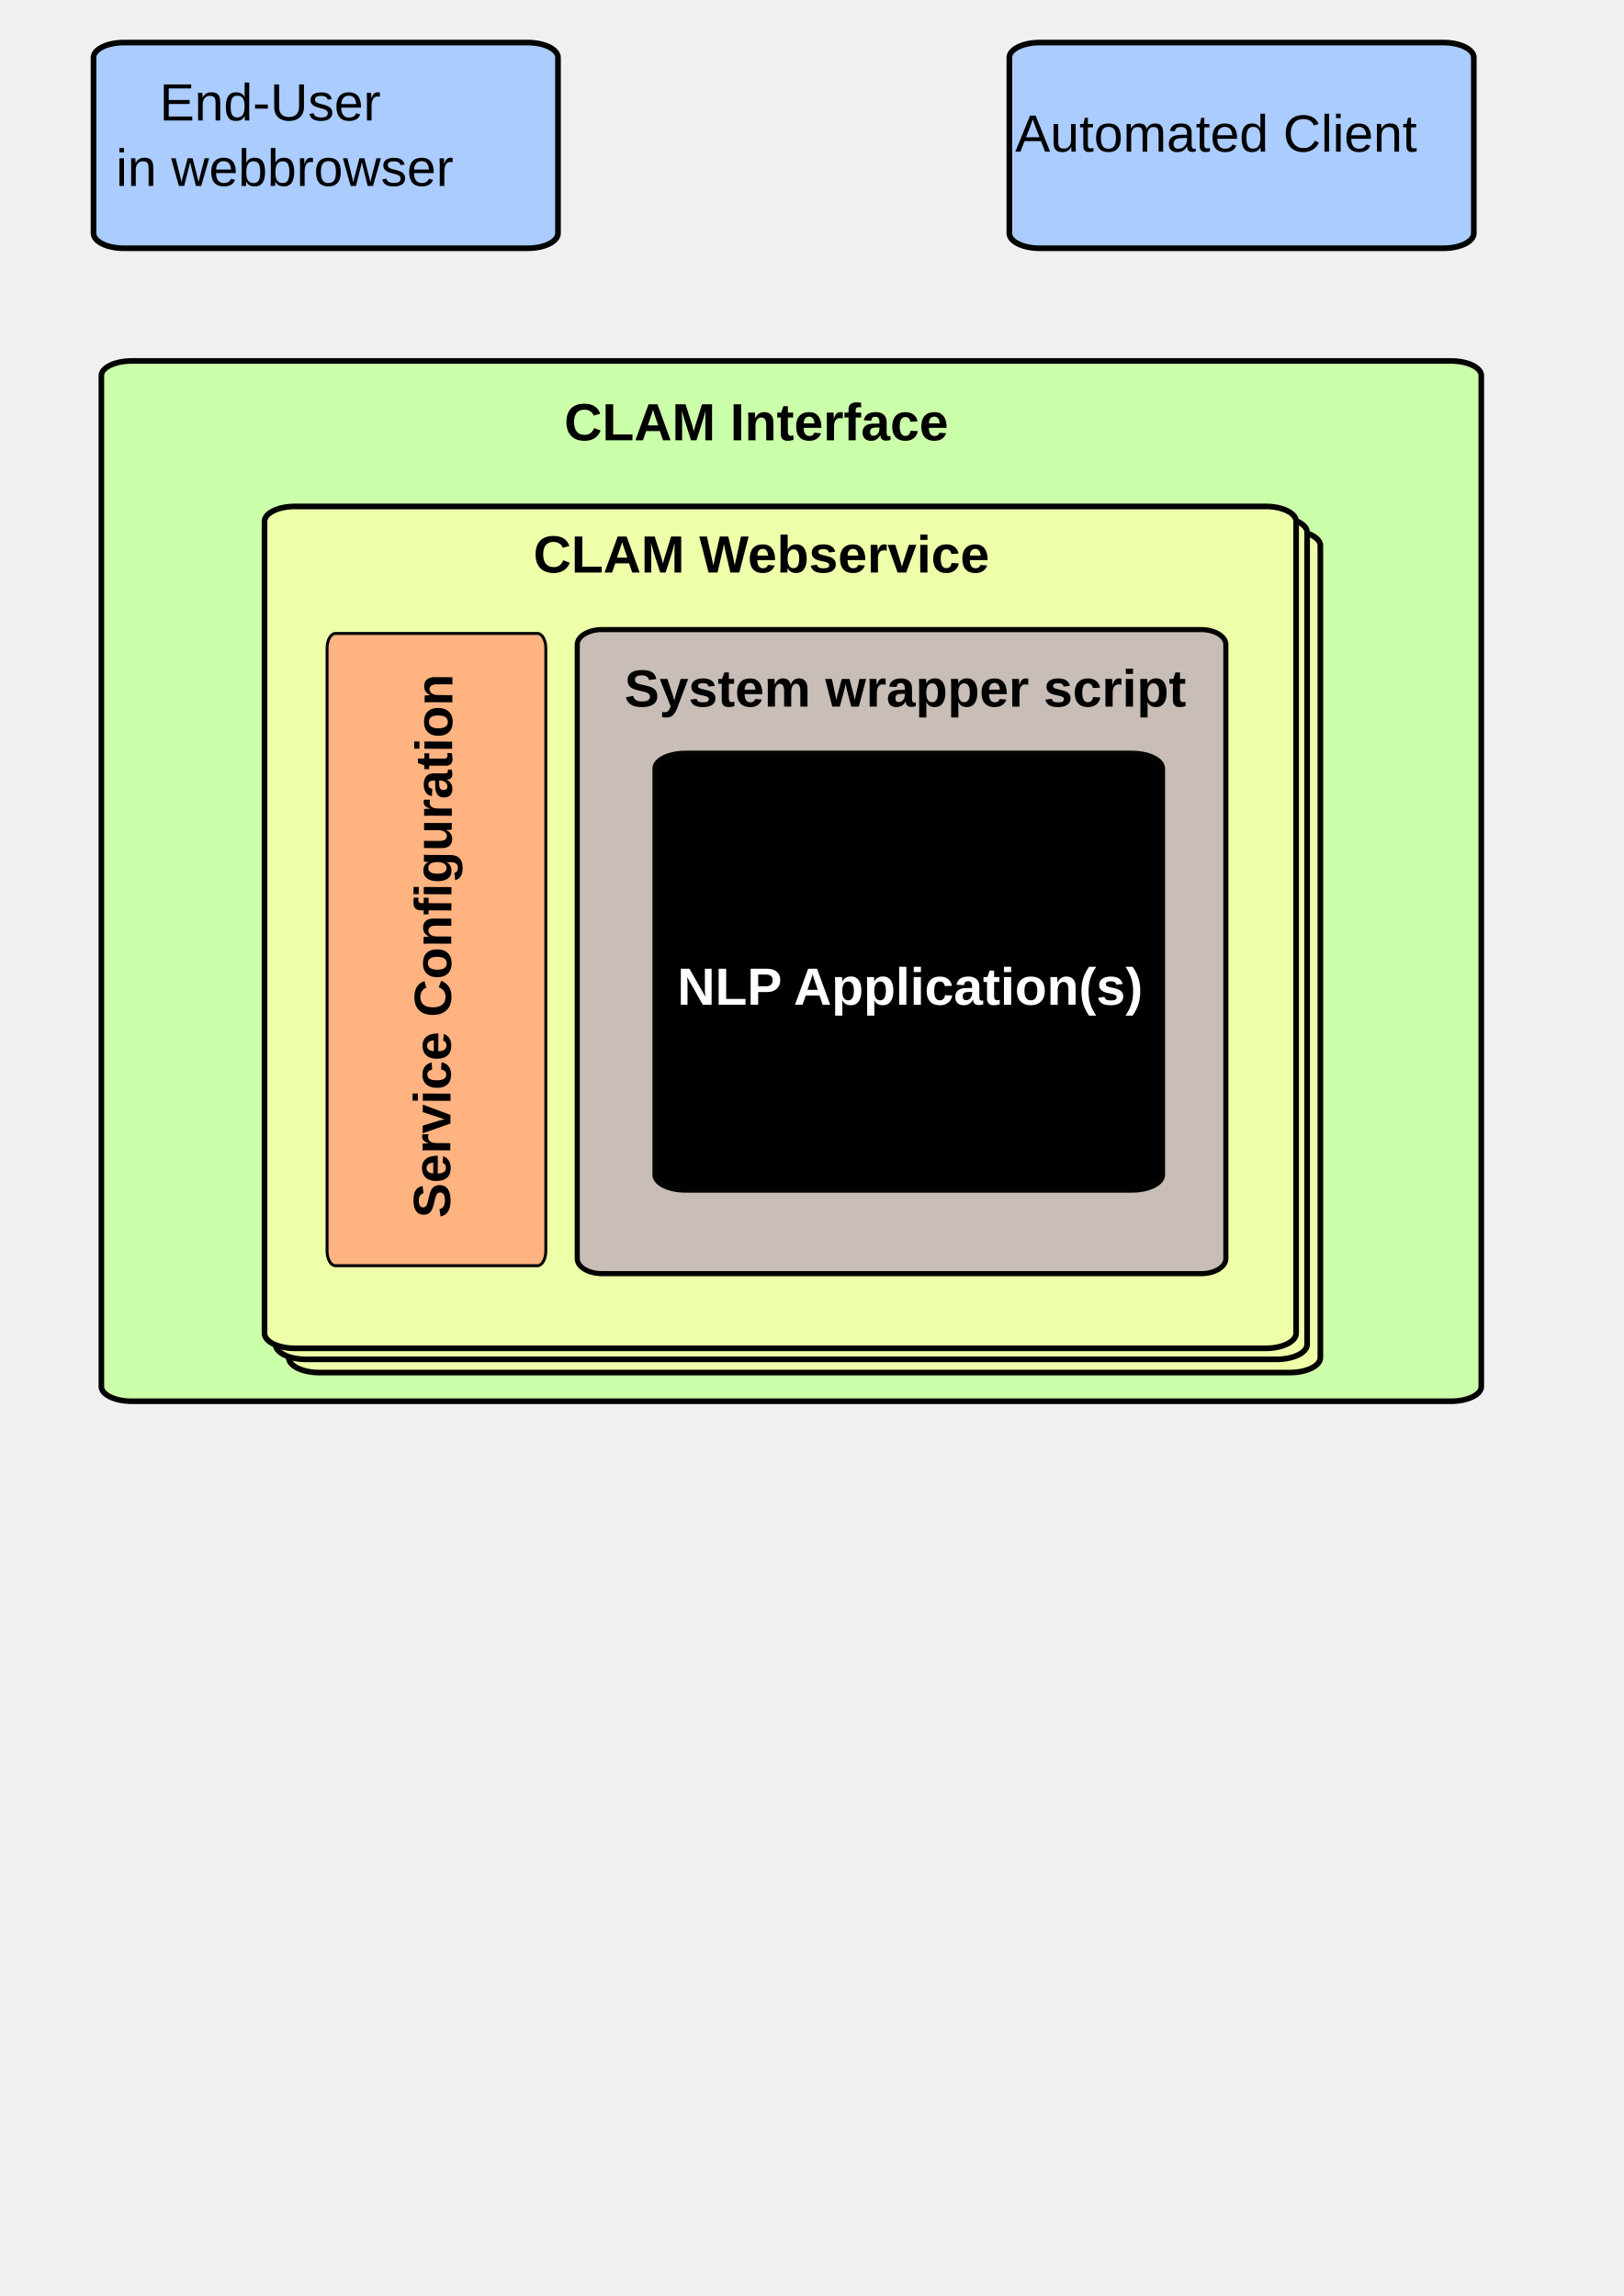
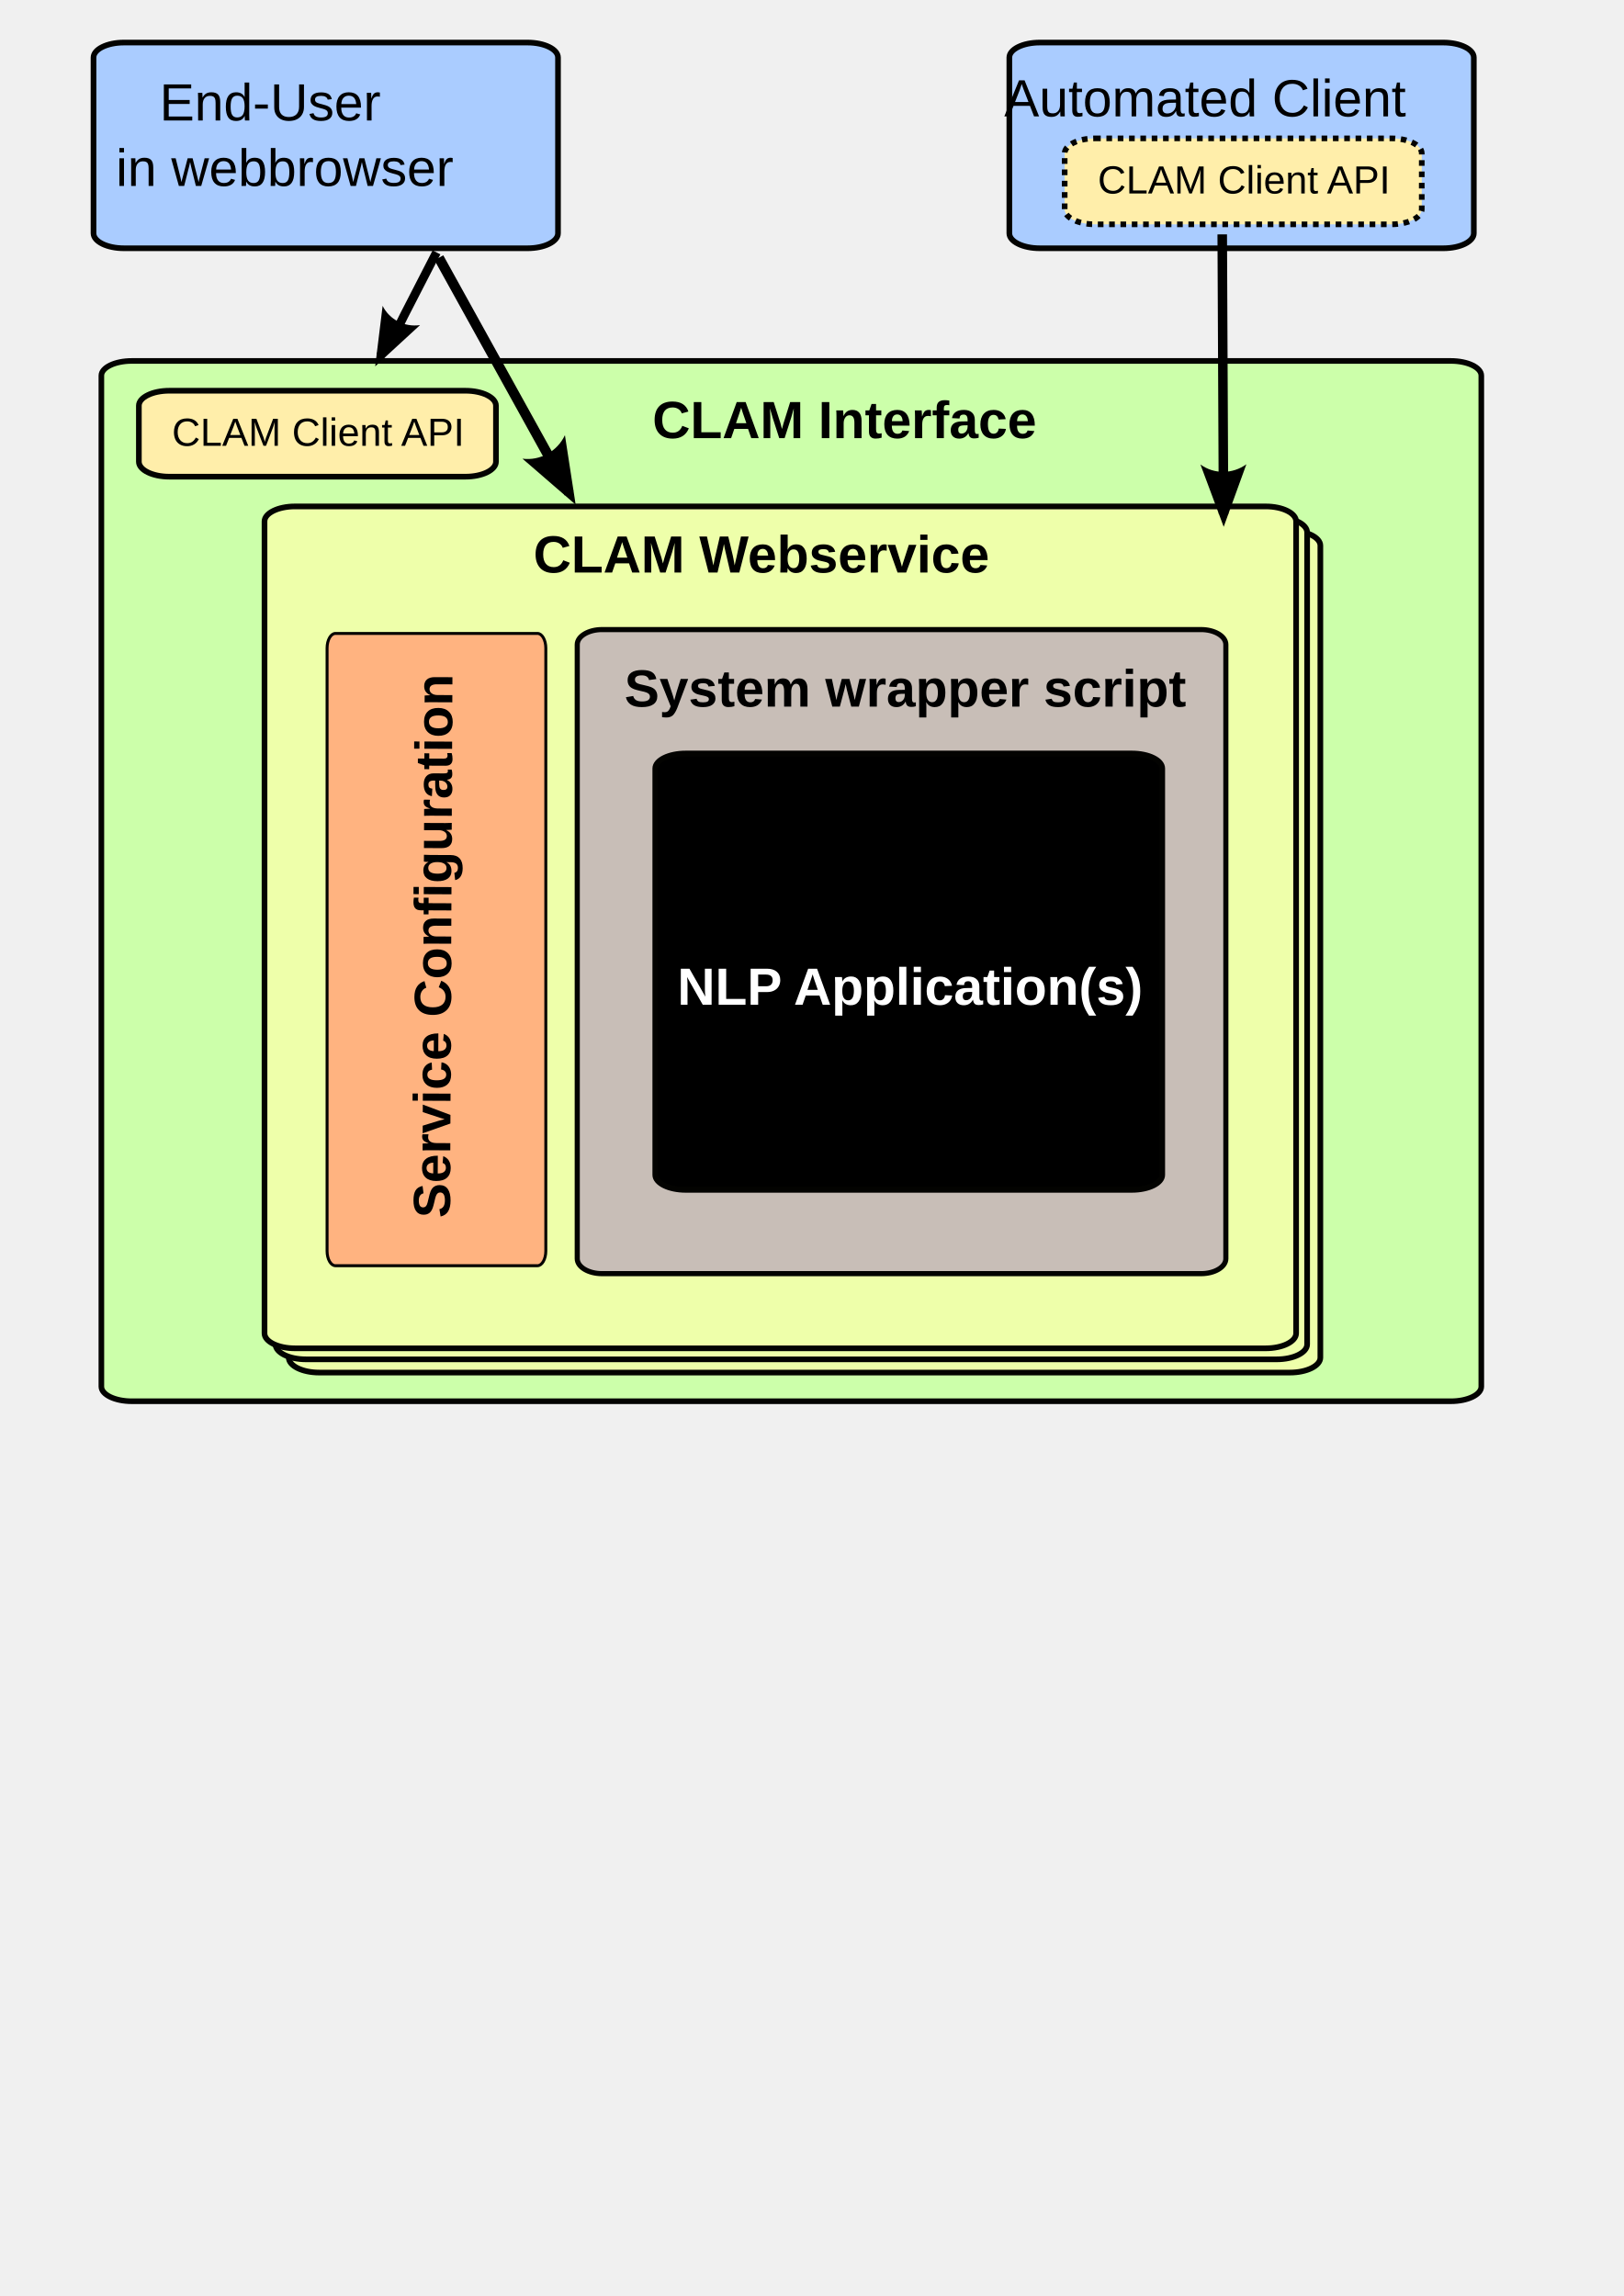
<svg xmlns="http://www.w3.org/2000/svg" width="744.094" height="1052.362" id="svg2" version="1.1">
  <defs id="defs4">
-     </defs>
+     <marker orient="auto" refY="0.0" refX="0.0" id="Arrow2Mend" style="overflow:visible;">
+       <path id="path3754" style="font-size:12.0;fill-rule:evenodd;stroke-width:0.625;stroke-linejoin:round;" d="M 8.719,4.034 L -2.207,0.016 L 8.719,-4.002 C 6.973,-1.63 6.983,1.616 8.719,4.034 z " transform="scale(0.6) rotate(180) translate(0,0)" />
+     </marker>
+     <marker orient="auto" refY="0.0" refX="0.0" id="Arrow1Lend" style="overflow:visible;">
+       <path id="path3730" d="M 0.0,0.0 L 5.0,-5.0 L -12.5,0.0 L 5.0,5.0 L 0.0,0.0 z " style="fill-rule:evenodd;stroke:#000000;stroke-width:1.0pt;marker-start:none;" transform="scale(0.8) rotate(180) translate(12.5,0)" />
+     </marker>
+     <marker orient="auto" refY="0" refX="0" id="Arrow2Mend-4" style="overflow:visible">
+       <path id="path3754-1" style="font-size:12px;fill-rule:evenodd;stroke-width:0.625;stroke-linejoin:round" d="M 8.719,4.034 -2.207,0.016 8.719,-4.002 c -1.745,2.372 -1.735,5.617 -6e-7,8.035 z" transform="scale(-0.6,-0.6)" />
+     </marker>
+   </defs>
  <g id="layer1">
    <rect style="fill:#ccffaa;stroke:#030301;stroke-width:2.568;stroke-linejoin:round;stroke-miterlimit:4;stroke-opacity:1;stroke-dasharray:none;stroke-dashoffset:0" id="rect2840" width="632.382" height="476.819" x="46.454" y="165.435" rx="13.939" ry="6.719" />
    <rect style="fill:#eeffaa;stroke:#030301;stroke-width:2.595;stroke-linejoin:round;stroke-miterlimit:4;stroke-opacity:1;stroke-dasharray:none;stroke-dashoffset:0" id="rect2834-83" width="472.751" height="385.878" x="132.33" y="243.23" rx="13.939" ry="6.861" />
    <rect style="fill:#eeffaa;stroke:#030301;stroke-width:2.595;stroke-linejoin:round;stroke-miterlimit:4;stroke-opacity:1;stroke-dasharray:none;stroke-dashoffset:0" id="rect2834-9" width="472.751" height="385.878" x="126.269" y="237.169" rx="13.939" ry="6.861" />
    <rect style="fill:#eeffaa;stroke:#030301;stroke-width:2.595;stroke-linejoin:round;stroke-miterlimit:4;stroke-opacity:1;stroke-dasharray:none;stroke-dashoffset:0" id="rect2834" width="472.751" height="385.878" x="121.218" y="232.118" rx="13.939" ry="6.861" />
    <rect style="fill:#c8beb7;stroke:#030301;stroke-width:2.347;stroke-linejoin:round;stroke-miterlimit:4;stroke-opacity:1;stroke-dasharray:none;stroke-dashoffset:0" id="rect2828" width="297.233" height="295.212" x="264.536" y="288.563" rx="11.393" ry="6.866" />
    <rect style="fill:#000000;stroke:#030301;stroke-width:2.595;stroke-linejoin:round;stroke-miterlimit:4;stroke-opacity:1;stroke-dasharray:none;stroke-dashoffset:0" id="rect2818" width="232.335" height="200.01" x="300.29" y="345.357" rx="13.939" ry="6.861" />
    <text xml:space="preserve" style="font-size:24px;font-style:normal;font-variant:normal;font-weight:bold;font-stretch:normal;fill:#ffffff;fill-opacity:1;stroke:none;font-family:Arial;-inkscape-font-specification:'10.15 Saturday Night BRK Bold'" x="310.392" y="460.514" id="text2820">
      <tspan id="tspan2822" x="310.392" y="460.514">NLP Application(s)</tspan>
      <tspan x="310.392" y="490.514" id="tspan2824" />
    </text>
    <text xml:space="preserve" style="font-size:24px;font-style:normal;font-variant:normal;font-weight:bold;font-stretch:normal;fill:#000000;fill-opacity:1;stroke:none;font-family:Arial;-inkscape-font-specification:'10.15 Saturday Night BRK Bold'" x="244.457" y="262.423" id="text2830">
      <tspan id="tspan2832" x="244.457" y="262.423">CLAM Webservice</tspan>
    </text>
    <text xml:space="preserve" style="font-size:24px;font-style:normal;font-variant:normal;font-weight:bold;font-stretch:normal;fill:#000000;fill-opacity:1;stroke:none;font-family:Arial;-inkscape-font-specification:'10.15 Saturday Night BRK Bold'" x="286.148" y="323.869" id="text2836">
      <tspan id="tspan2838" x="286.148" y="323.869">System wrapper script</tspan>
    </text>
-     <text xml:space="preserve" style="font-size:24px;font-style:normal;font-variant:normal;font-weight:bold;font-stretch:normal;fill:#000000;fill-opacity:1;stroke:none;font-family:Arial;-inkscape-font-specification:'10.15 Saturday Night BRK Bold'" x="258.599" y="201.814" id="text2842">
-       <tspan id="tspan2844" x="258.599" y="201.814">CLAM Interface</tspan>
+     <text xml:space="preserve" style="font-size:24px;font-style:normal;font-variant:normal;font-weight:bold;font-stretch:normal;fill:#000000;fill-opacity:1;stroke:none;font-family:Arial;-inkscape-font-specification:'10.15 Saturday Night BRK Bold'" x="299.005" y="200.804" id="text2842">
+       <tspan id="tspan2844" x="299.005" y="200.804">CLAM Interface</tspan>
    </text>
    <rect style="fill:#ffb380;stroke:#030301;stroke-width:1.35;stroke-linejoin:round;stroke-miterlimit:4;stroke-opacity:1;stroke-dasharray:none;stroke-dashoffset:0" id="rect2828-2" width="100.24" height="289.802" x="149.89" y="290.33" rx="3.842" ry="6.74" />
    <text xml:space="preserve" style="font-size:24px;font-style:normal;font-variant:normal;font-weight:bold;font-stretch:normal;fill:#000000;fill-opacity:1;stroke:none;font-family:Arial;-inkscape-font-specification:'10.15 Saturday Night BRK Bold'" x="-557.345" y="208.733" id="text2889" transform="matrix(0.0045271,-0.9999898,0.9999898,0.0045271,0,0)">
      <tspan id="tspan2891" x="-557.345" y="208.733">Service Configuration</tspan>
    </text>
    <rect style="fill:#aaccff;stroke:#030301;stroke-width:2.595;stroke-linejoin:round;stroke-miterlimit:4;stroke-opacity:1;stroke-dasharray:none;stroke-dashoffset:0" id="rect2839" width="212.857" height="94.286" x="42.857" y="19.505" rx="13.939" ry="6.861" />
    <text xml:space="preserve" style="font-size:24px;font-style:normal;font-variant:normal;font-weight:normal;font-stretch:normal;text-align:center;text-anchor:middle;fill:#000000;fill-opacity:1;stroke:none;font-family:Arial;-inkscape-font-specification:Arial" x="147.143" y="55.219" id="text2841">
      <tspan id="tspan2843" x="147.143" y="55.219">End-User</tspan>
      <tspan x="147.143" y="85.219" id="tspan2847">in webbrowser</tspan>
    </text>
    <rect style="fill:#aaccff;stroke:#030301;stroke-width:2.595;stroke-linejoin:round;stroke-miterlimit:4;stroke-opacity:1;stroke-dasharray:none;stroke-dashoffset:0" id="rect2839-3" width="212.857" height="94.286" x="462.549" y="19.505" rx="13.939" ry="6.861" />
-     <text xml:space="preserve" style="font-size:24px;font-style:normal;font-variant:normal;font-weight:normal;font-stretch:normal;text-align:center;text-anchor:middle;fill:#000000;fill-opacity:1;stroke:none;font-family:Arial;-inkscape-font-specification:Arial" x="573.978" y="69.505" id="text2841-5">
-       <tspan x="573.978" y="69.505" id="tspan2845-7">Automated Client</tspan>
+     <text xml:space="preserve" style="font-size:24px;font-style:normal;font-variant:normal;font-weight:normal;font-stretch:normal;text-align:center;text-anchor:middle;fill:#000000;fill-opacity:1;stroke:none;font-family:Arial;-inkscape-font-specification:Arial" x="568.927" y="53.343" id="text2841-5">
+       <tspan x="568.927" y="53.343" id="tspan2845-7">Automated Client</tspan>
    </text>
+     <rect style="fill:#ffeeaa;stroke:#030301;stroke-width:2.595;stroke-linejoin:round;stroke-miterlimit:4;stroke-opacity:1;stroke-dasharray:2.595,2.595;stroke-dashoffset:0" id="rect2891" width="163.645" height="39.396" x="487.904" y="63.423" rx="13.939" ry="6.861" />
+     <text xml:space="preserve" style="font-size:18px;font-style:normal;font-variant:normal;font-weight:normal;font-stretch:normal;fill:#000000;fill-opacity:1;stroke:none;font-family:Arial;-inkscape-font-specification:Arial" x="503.056" y="88.677" id="text2893">
+       <tspan id="tspan2895" x="503.056" y="88.677">CLAM Client API</tspan>
+     </text>
+     <rect style="fill:#ffeeaa;stroke:#030301;stroke-width:2.595;stroke-linejoin:round;stroke-miterlimit:4;stroke-opacity:1;stroke-dasharray:none;stroke-dashoffset:0" id="rect2891-0" width="163.645" height="39.396" x="63.64" y="179.085" rx="13.939" ry="6.861" />
+     <text xml:space="preserve" style="font-size:18px;font-style:normal;font-variant:normal;font-weight:normal;font-stretch:normal;fill:#000000;fill-opacity:1;stroke:none;font-family:Arial;-inkscape-font-specification:Arial" x="78.792" y="204.339" id="text2893-9">
+       <tspan id="tspan2895-7" x="78.792" y="204.339">CLAM Client API</tspan>
+     </text>
+     <path style="fill:none;stroke:#000000;stroke-width:4;stroke-linecap:butt;stroke-linejoin:miter;stroke-miterlimit:4;stroke-opacity:1;stroke-dasharray:none;marker-end:url(#Arrow2Mend)" d="m 200.027,115.678 c -4.928,9.6 -9.856,19.2 -14.784,28.799 -0.596,1.161 -3.356,6.916 -3.696,7.2 -0.484,0.403 -1.195,0.308 -1.679,0.711 -0.415,0.346 -2.651,5.165 -3.08,6 -0.411,0.8 -0.821,1.6 -1.232,2.4 -0.205,0.4 -0.262,1.363 -0.616,1.2 -0.354,-0.163 0.821,-1.6 0.616,-1.2 -0.411,0.8 -0.821,1.6 -1.232,2.4" id="path2950" />
+     <path style="fill:none;stroke:#000000;stroke-width:4.613;stroke-linecap:butt;stroke-linejoin:miter;stroke-miterlimit:4;stroke-opacity:1;stroke-dasharray:none;marker-end:url(#Arrow2Mend)" d="M 201.123,118.133 260.806,225.984" id="path4405" />
+     <path style="fill:none;stroke:#000000;stroke-width:4.366;stroke-linecap:butt;stroke-linejoin:miter;stroke-miterlimit:4;stroke-opacity:1;stroke-dasharray:none;marker-end:url(#Arrow2Mend)" d="m 560.111,107.431 0.603,128.255" id="path4405-6" />
  </g>
</svg>
